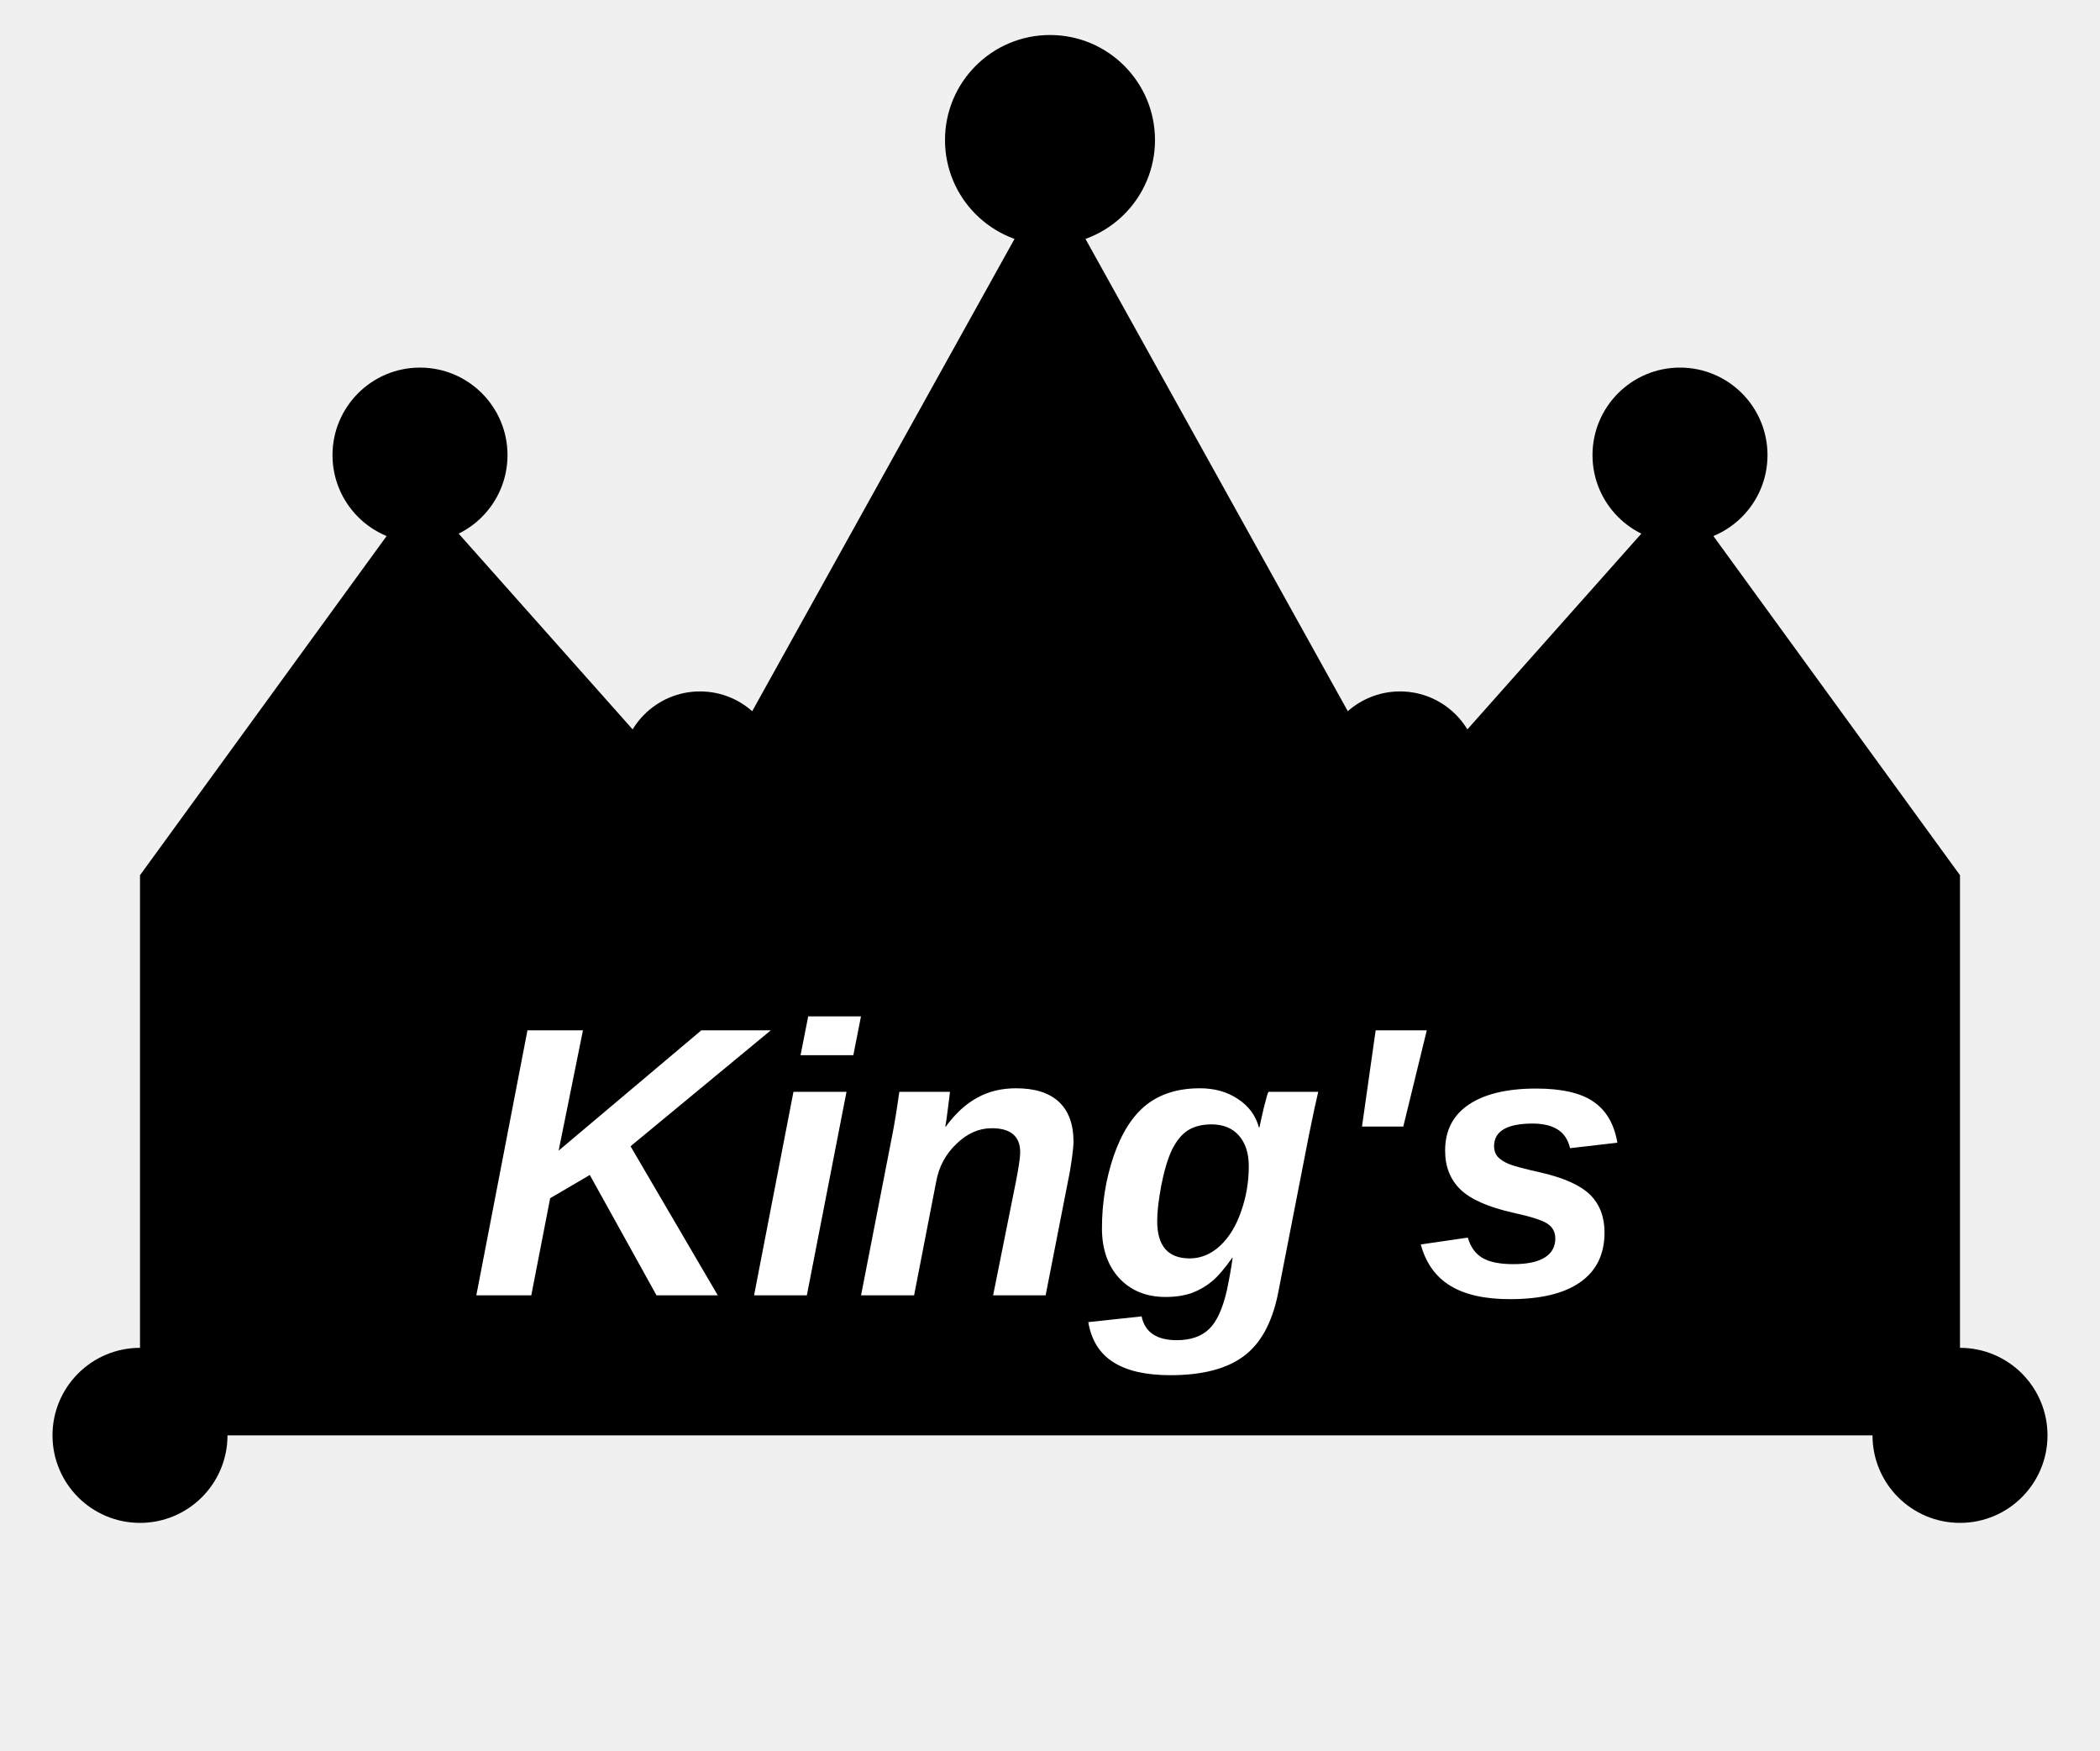
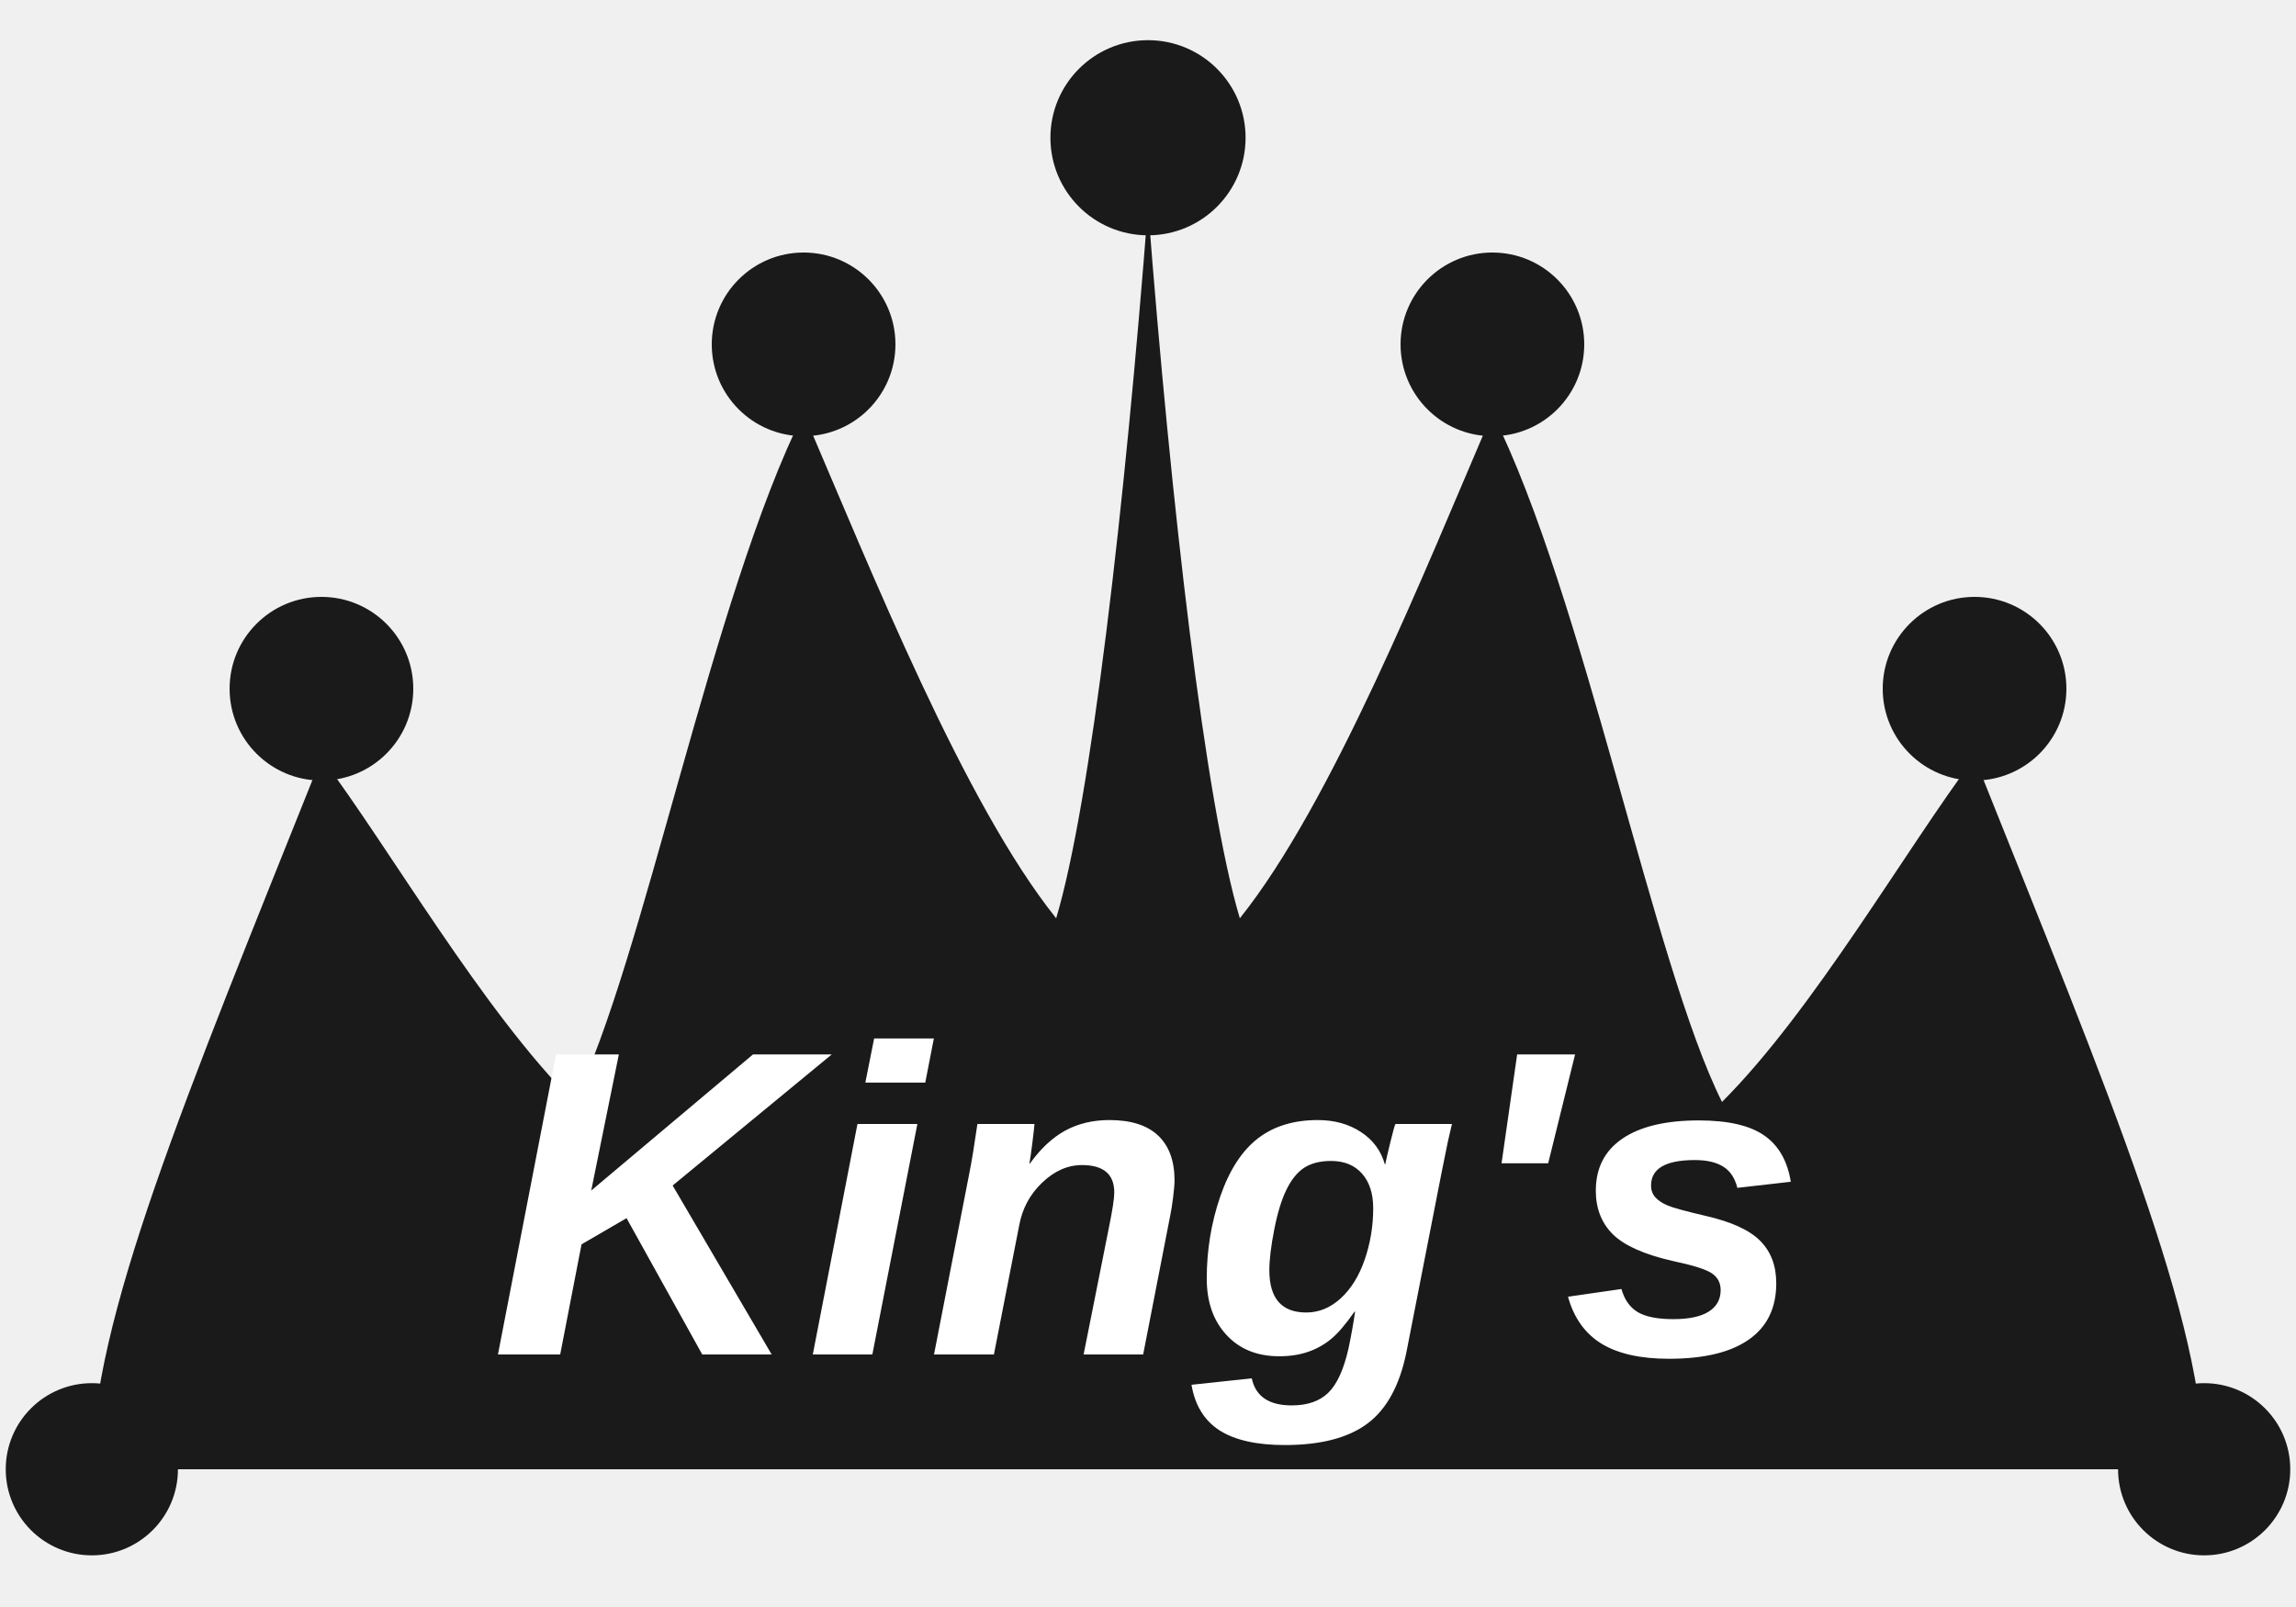
- <svg xmlns="http://www.w3.org/2000/svg" viewBox="0 0 120 100" width="120" height="100">
-   <path fill="#000" stroke="none" d="     M 8  82     L 8  50     L 24 28     L 40 46     L 60 10     L 80 46     L 96 28     L 112 50     L 112 82     Z   " />
-   <circle cx="24" cy="26" r="5" fill="#000" />
-   <circle cx="40" cy="44" r="4.5" fill="#000" />
-   <circle cx="60" cy="8" r="6" fill="#000" />
-   <circle cx="80" cy="44" r="4.5" fill="#000" />
-   <circle cx="96" cy="26" r="5" fill="#000" />
-   <circle cx="8" cy="82" r="5" fill="#000" />
-   <circle cx="112" cy="82" r="5" fill="#000" />
-   <text x="60" y="74" text-anchor="middle" fill="#fff" font-family="Arial Black, Arial, Helvetica, sans-serif" font-size="22" font-weight="900" font-style="italic">King's</text>
+ <svg xmlns="http://www.w3.org/2000/svg" viewBox="0 0 200 140">
+   <path fill="#1a1a1a" d="     M 8 128     C 8 115 16 96 28 66     C 34 74 42 88 50 96     C 56 84 62 52 70 36     C 76 50 84 70 92 80     C 95 70 98 44 100 18     C 102 44 105 70 108 80     C 116 70 124 50 130 36     C 138 52 144 84 150 96     C 158 88 166 74 172 66     C 184 96 192 115 192 128     Z   " />
+   <circle cx="28" cy="60" r="8" fill="#1a1a1a" />
+   <circle cx="70" cy="30" r="8" fill="#1a1a1a" />
+   <circle cx="100" cy="12" r="8.5" fill="#1a1a1a" />
+   <circle cx="130" cy="30" r="8" fill="#1a1a1a" />
+   <circle cx="172" cy="60" r="8" fill="#1a1a1a" />
+   <circle cx="8" cy="128" r="7.5" fill="#1a1a1a" />
+   <circle cx="192" cy="128" r="7.5" fill="#1a1a1a" />
+   <text x="100" y="118" text-anchor="middle" fill="#fff" font-family="Arial Black, Arial, Helvetica, sans-serif" font-size="38" font-weight="900" font-style="italic">King's</text>
</svg>
